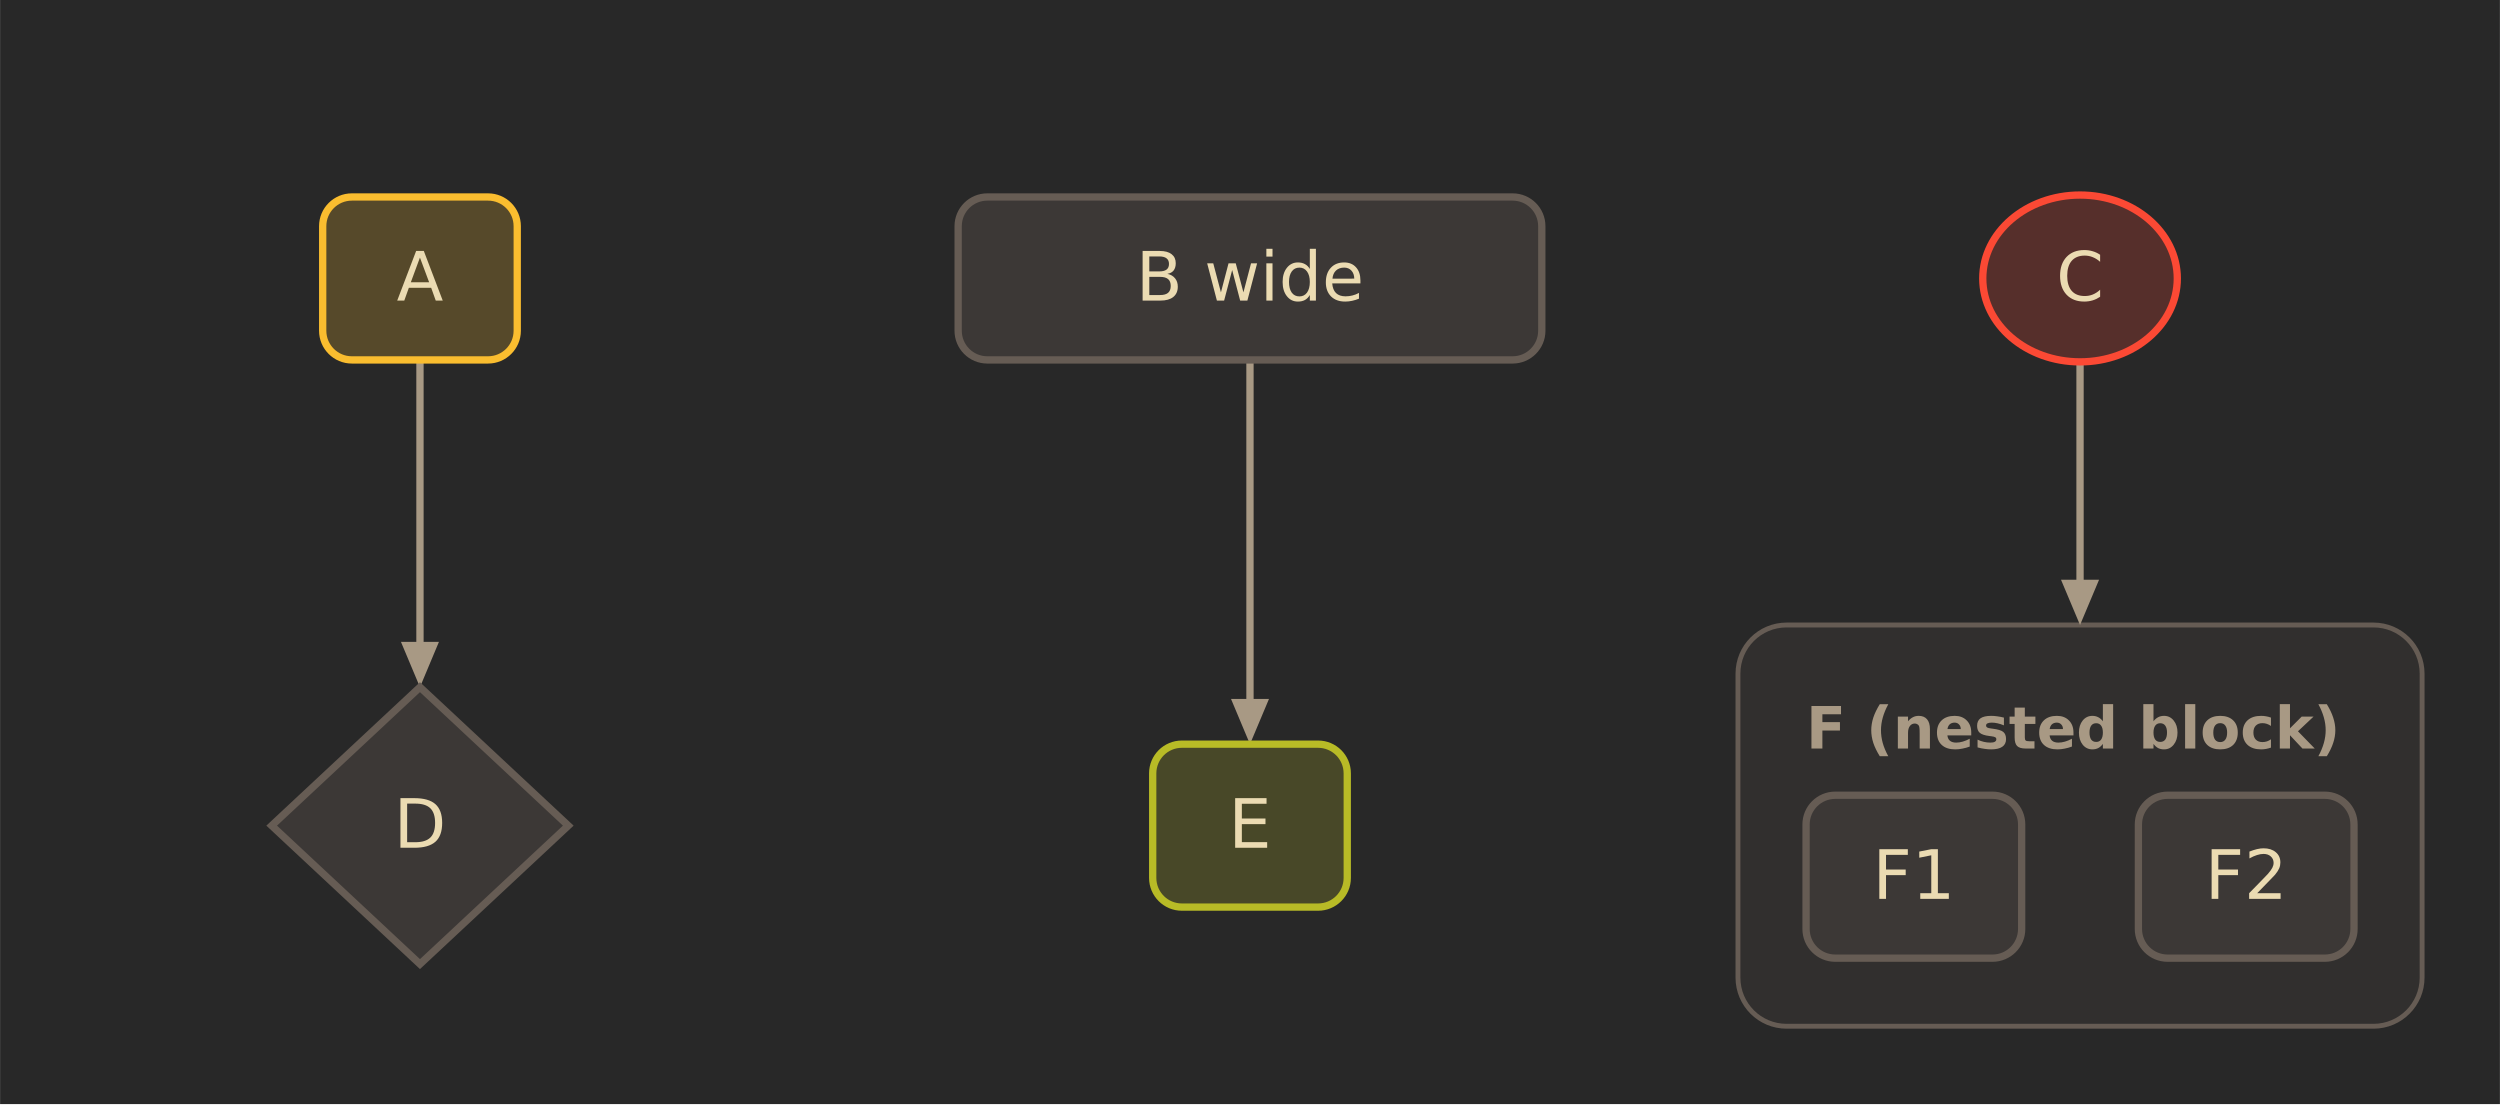
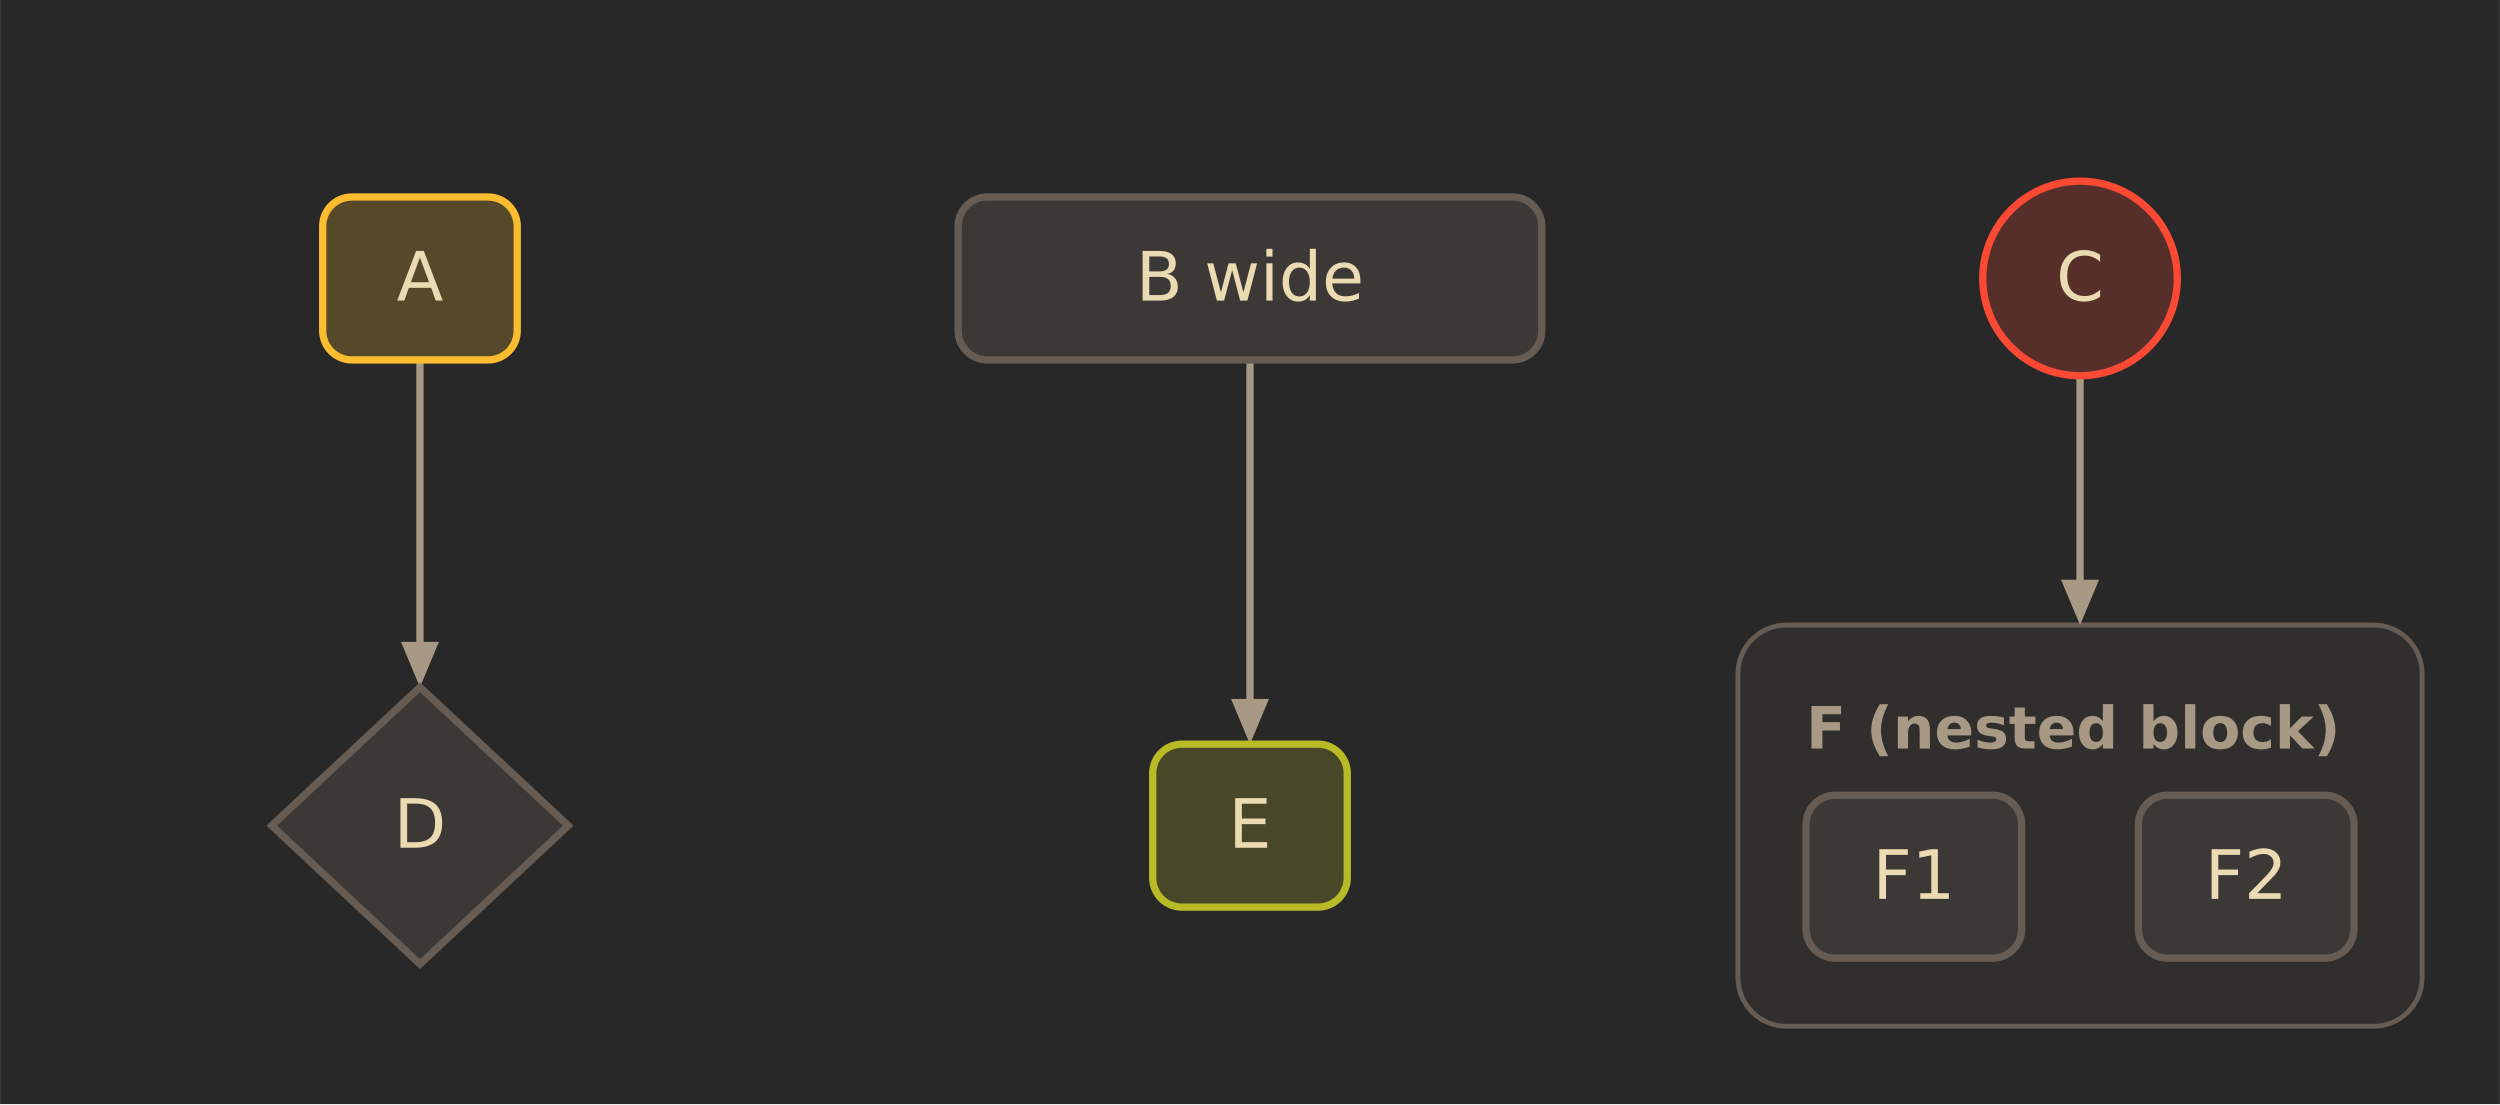
<svg xmlns="http://www.w3.org/2000/svg" width="514" height="227" viewBox="0 0 513.97 227" class="nodal">
  <rect x="0" y="0" width="513.97" height="227" fill="#282828" />
  <g class="nodal-groups">
    <g id="f" class="nodal-group">
      <rect x="357.31" y="128.5" width="140.66" height="82.5" rx="10" fill="#312f2e" stroke="#665c54" stroke-width="1" />
      <text x="371.31" y="153.9" text-anchor="start" fill="#a89984" font-family="&quot;DejaVu Sans&quot;, sans-serif" font-size="12" font-weight="bold" font-style="normal">F (nested block)</text>
    </g>
  </g>
  <g class="nodal-edges">
    <g id="e0" class="nodal-edge">
      <path d="M 86.33 74 L 86.33 132.91" fill="none" stroke="#a89984" stroke-linejoin="round" stroke-width="1.5" stroke-linecap="butt" class="nodal-line" />
      <polygon points="86.33,141.28 82.42,131.97 90.23,131.97" fill="#a89984" class="nodal-head" />
    </g>
    <g id="e1" class="nodal-edge">
      <path d="M 256.98 74 L 256.98 144.63" fill="none" stroke="#a89984" stroke-linejoin="round" stroke-width="1.5" stroke-linecap="butt" class="nodal-line" />
      <polygon points="256.98,153 253.08,143.7 260.89,143.7" fill="#a89984" class="nodal-head" />
    </g>
    <g id="e2" class="nodal-edge">
-       <path d="M 427.64 74.4 L 427.64 120.13" fill="none" stroke="#a89984" stroke-linejoin="round" stroke-width="1.5" stroke-linecap="butt" class="nodal-line" />
+       <path d="M 427.64 77.25 L 427.64 120.13" fill="none" stroke="#a89984" stroke-linejoin="round" stroke-width="1.5" stroke-linecap="butt" class="nodal-line" />
      <polygon points="427.64,128.5 423.73,119.2 431.55,119.2" fill="#a89984" class="nodal-head" />
    </g>
  </g>
  <g class="nodal-nodes">
    <g id="a" class="nodal-node yellow">
      <rect x="66.33" y="40.5" width="40" height="33.5" rx="6" fill="#56492a" stroke="#fabd2f" stroke-width="1.5" />
      <text x="86.33" y="61.8" text-anchor="middle" fill="#ebdbb2" font-family="&quot;DejaVu Sans&quot;, sans-serif" font-size="14" font-weight="normal" font-style="normal">A</text>
    </g>
    <g id="b" class="nodal-node">
      <rect x="196.98" y="40.5" width="120" height="33.5" rx="6" fill="#3c3836" stroke="#665c54" stroke-width="1.5" />
      <text x="256.98" y="61.8" text-anchor="middle" fill="#ebdbb2" font-family="&quot;DejaVu Sans&quot;, sans-serif" font-size="14" font-weight="normal" font-style="normal">B wide</text>
    </g>
    <g id="c" class="nodal-node red">
-       <ellipse cx="427.64" cy="57.25" rx="20" ry="17.15" fill="#562f2b" stroke="#fb4934" stroke-width="1.5" />
+       <ellipse cx="427.64" cy="57.25" rx="20" ry="20" fill="#562f2b" stroke="#fb4934" stroke-width="1.5" />
      <text x="427.64" y="61.8" text-anchor="middle" fill="#ebdbb2" font-family="&quot;DejaVu Sans&quot;, sans-serif" font-size="14" font-weight="normal" font-style="normal">C</text>
    </g>
    <g id="d" class="nodal-node">
      <polygon points="86.33,141.28 116.82,169.75 86.33,198.22 55.84,169.75" fill="#3c3836" stroke="#665c54" stroke-width="1.5" />
      <text x="86.33" y="174.3" text-anchor="middle" fill="#ebdbb2" font-family="&quot;DejaVu Sans&quot;, sans-serif" font-size="14" font-weight="normal" font-style="normal">D</text>
    </g>
    <g id="e" class="nodal-node green">
      <rect x="236.98" y="153" width="40" height="33.5" rx="6" fill="#484828" stroke="#b8bb26" stroke-width="1.5" />
      <text x="256.98" y="174.3" text-anchor="middle" fill="#ebdbb2" font-family="&quot;DejaVu Sans&quot;, sans-serif" font-size="14" font-weight="normal" font-style="normal">E</text>
    </g>
    <g id="f1" class="nodal-node">
      <rect x="371.31" y="163.5" width="44.33" height="33.5" rx="6" fill="#3c3836" stroke="#665c54" stroke-width="1.5" />
      <text x="393.48" y="184.8" text-anchor="middle" fill="#ebdbb2" font-family="&quot;DejaVu Sans&quot;, sans-serif" font-size="14" font-weight="normal" font-style="normal">F1</text>
    </g>
    <g id="f2" class="nodal-node">
      <rect x="439.64" y="163.5" width="44.33" height="33.5" rx="6" fill="#3c3836" stroke="#665c54" stroke-width="1.5" />
      <text x="461.8" y="184.8" text-anchor="middle" fill="#ebdbb2" font-family="&quot;DejaVu Sans&quot;, sans-serif" font-size="14" font-weight="normal" font-style="normal">F2</text>
    </g>
  </g>
</svg>
